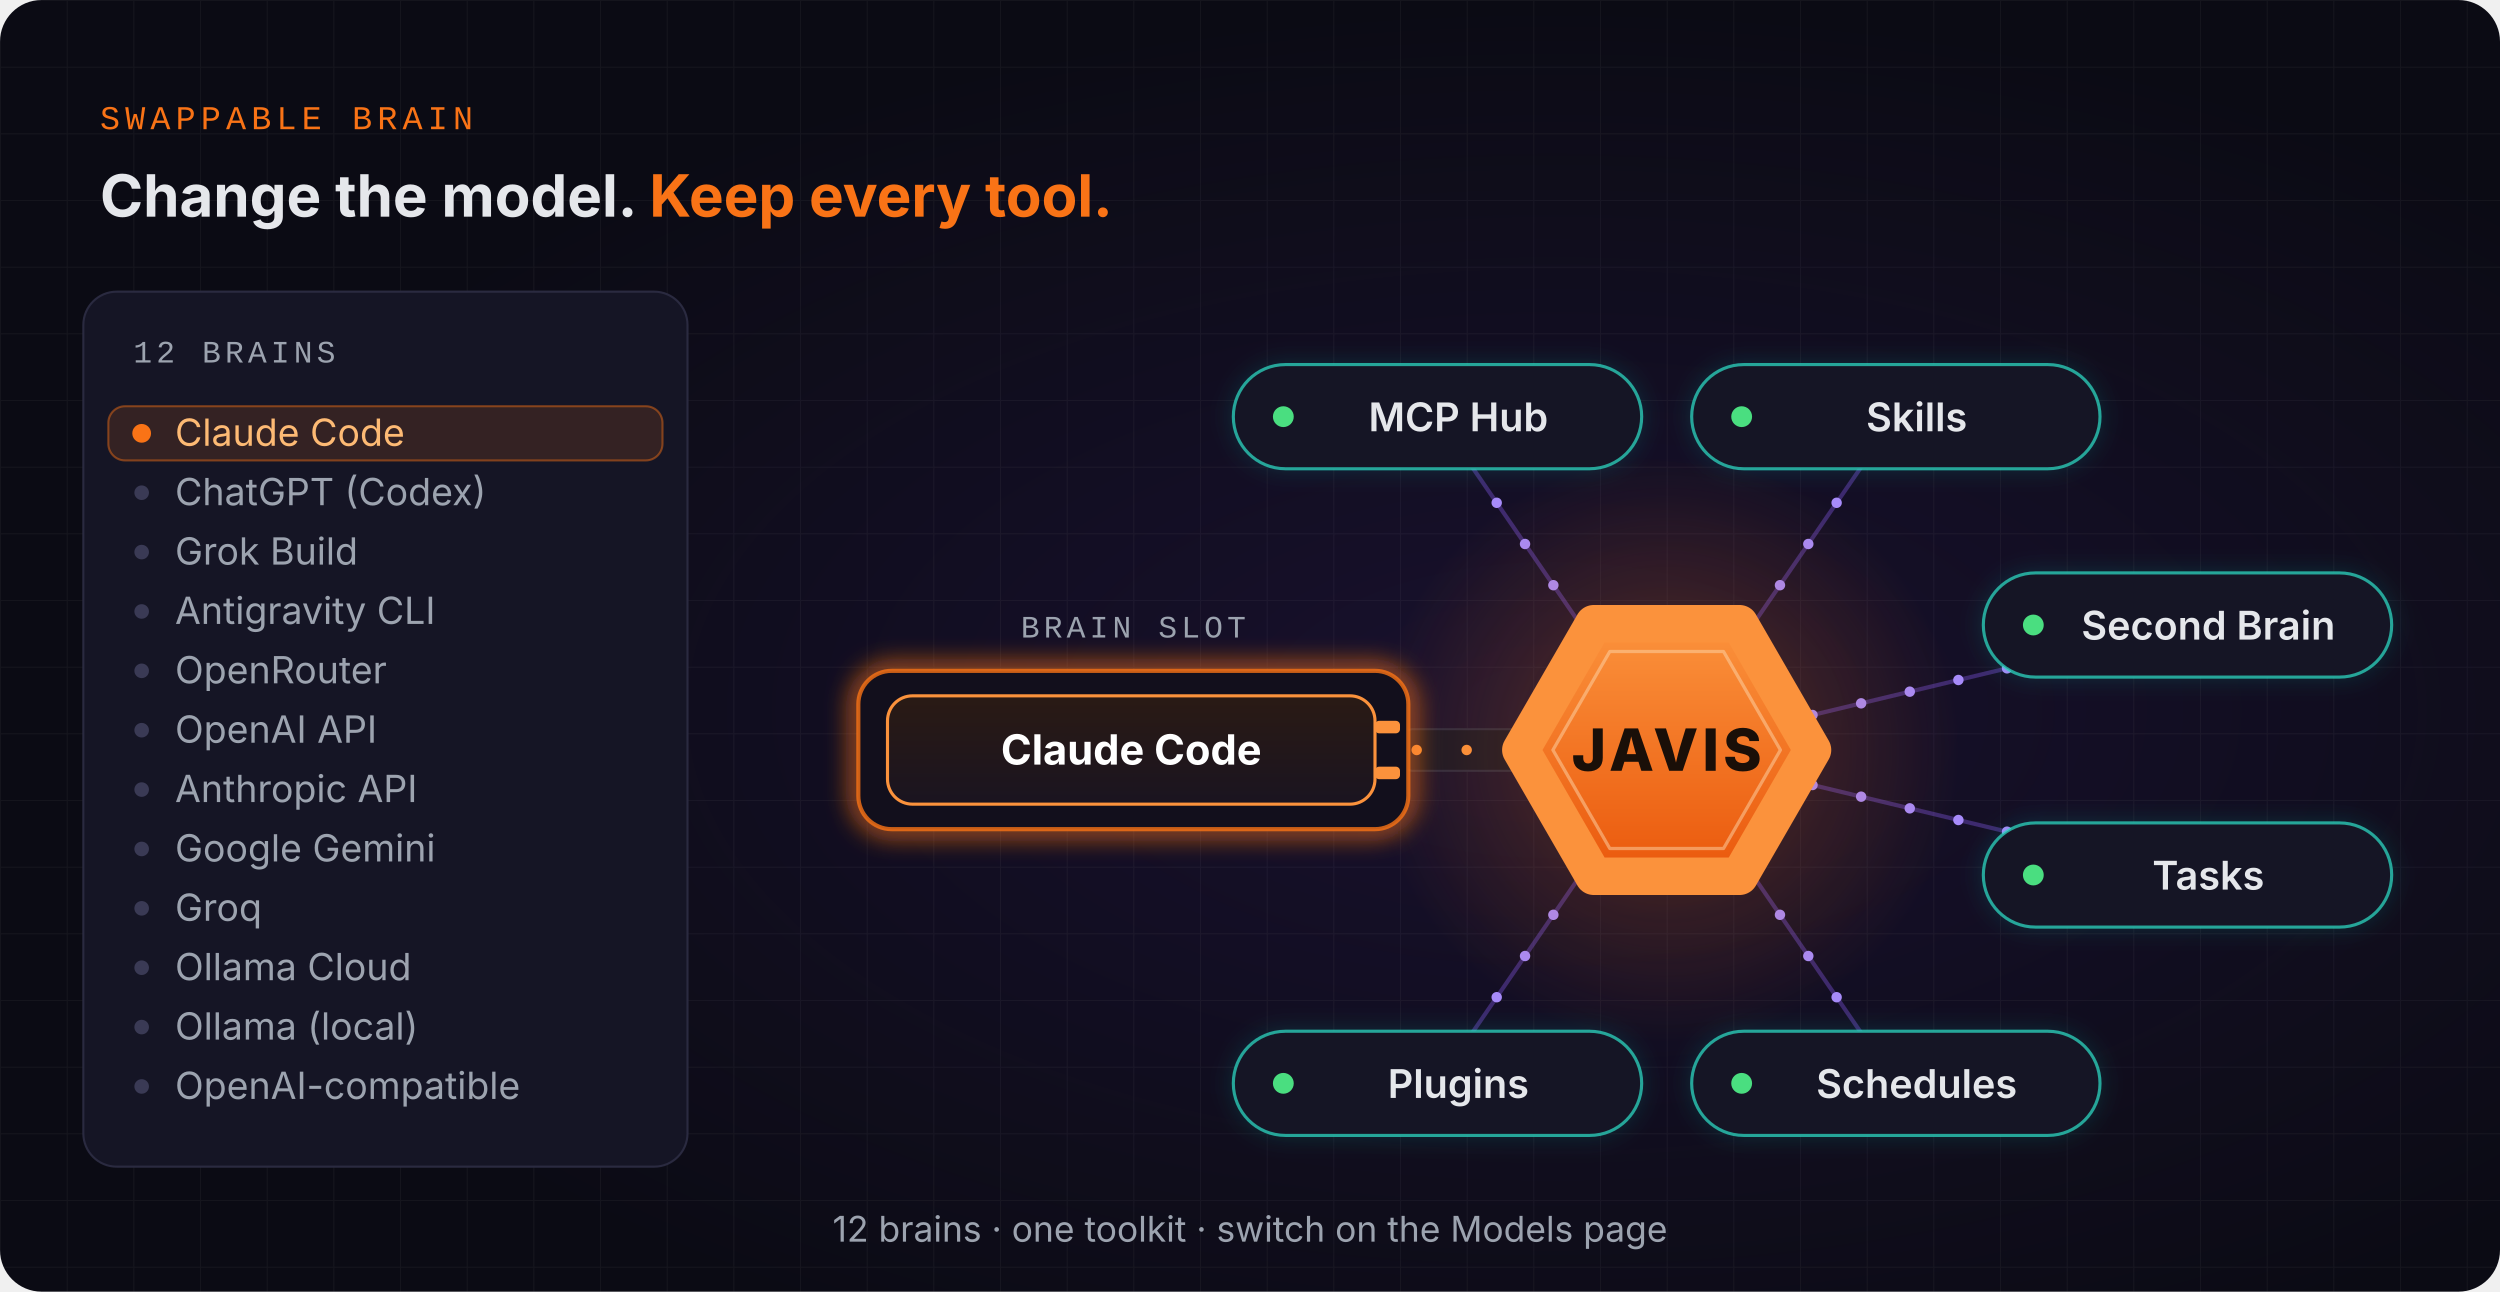
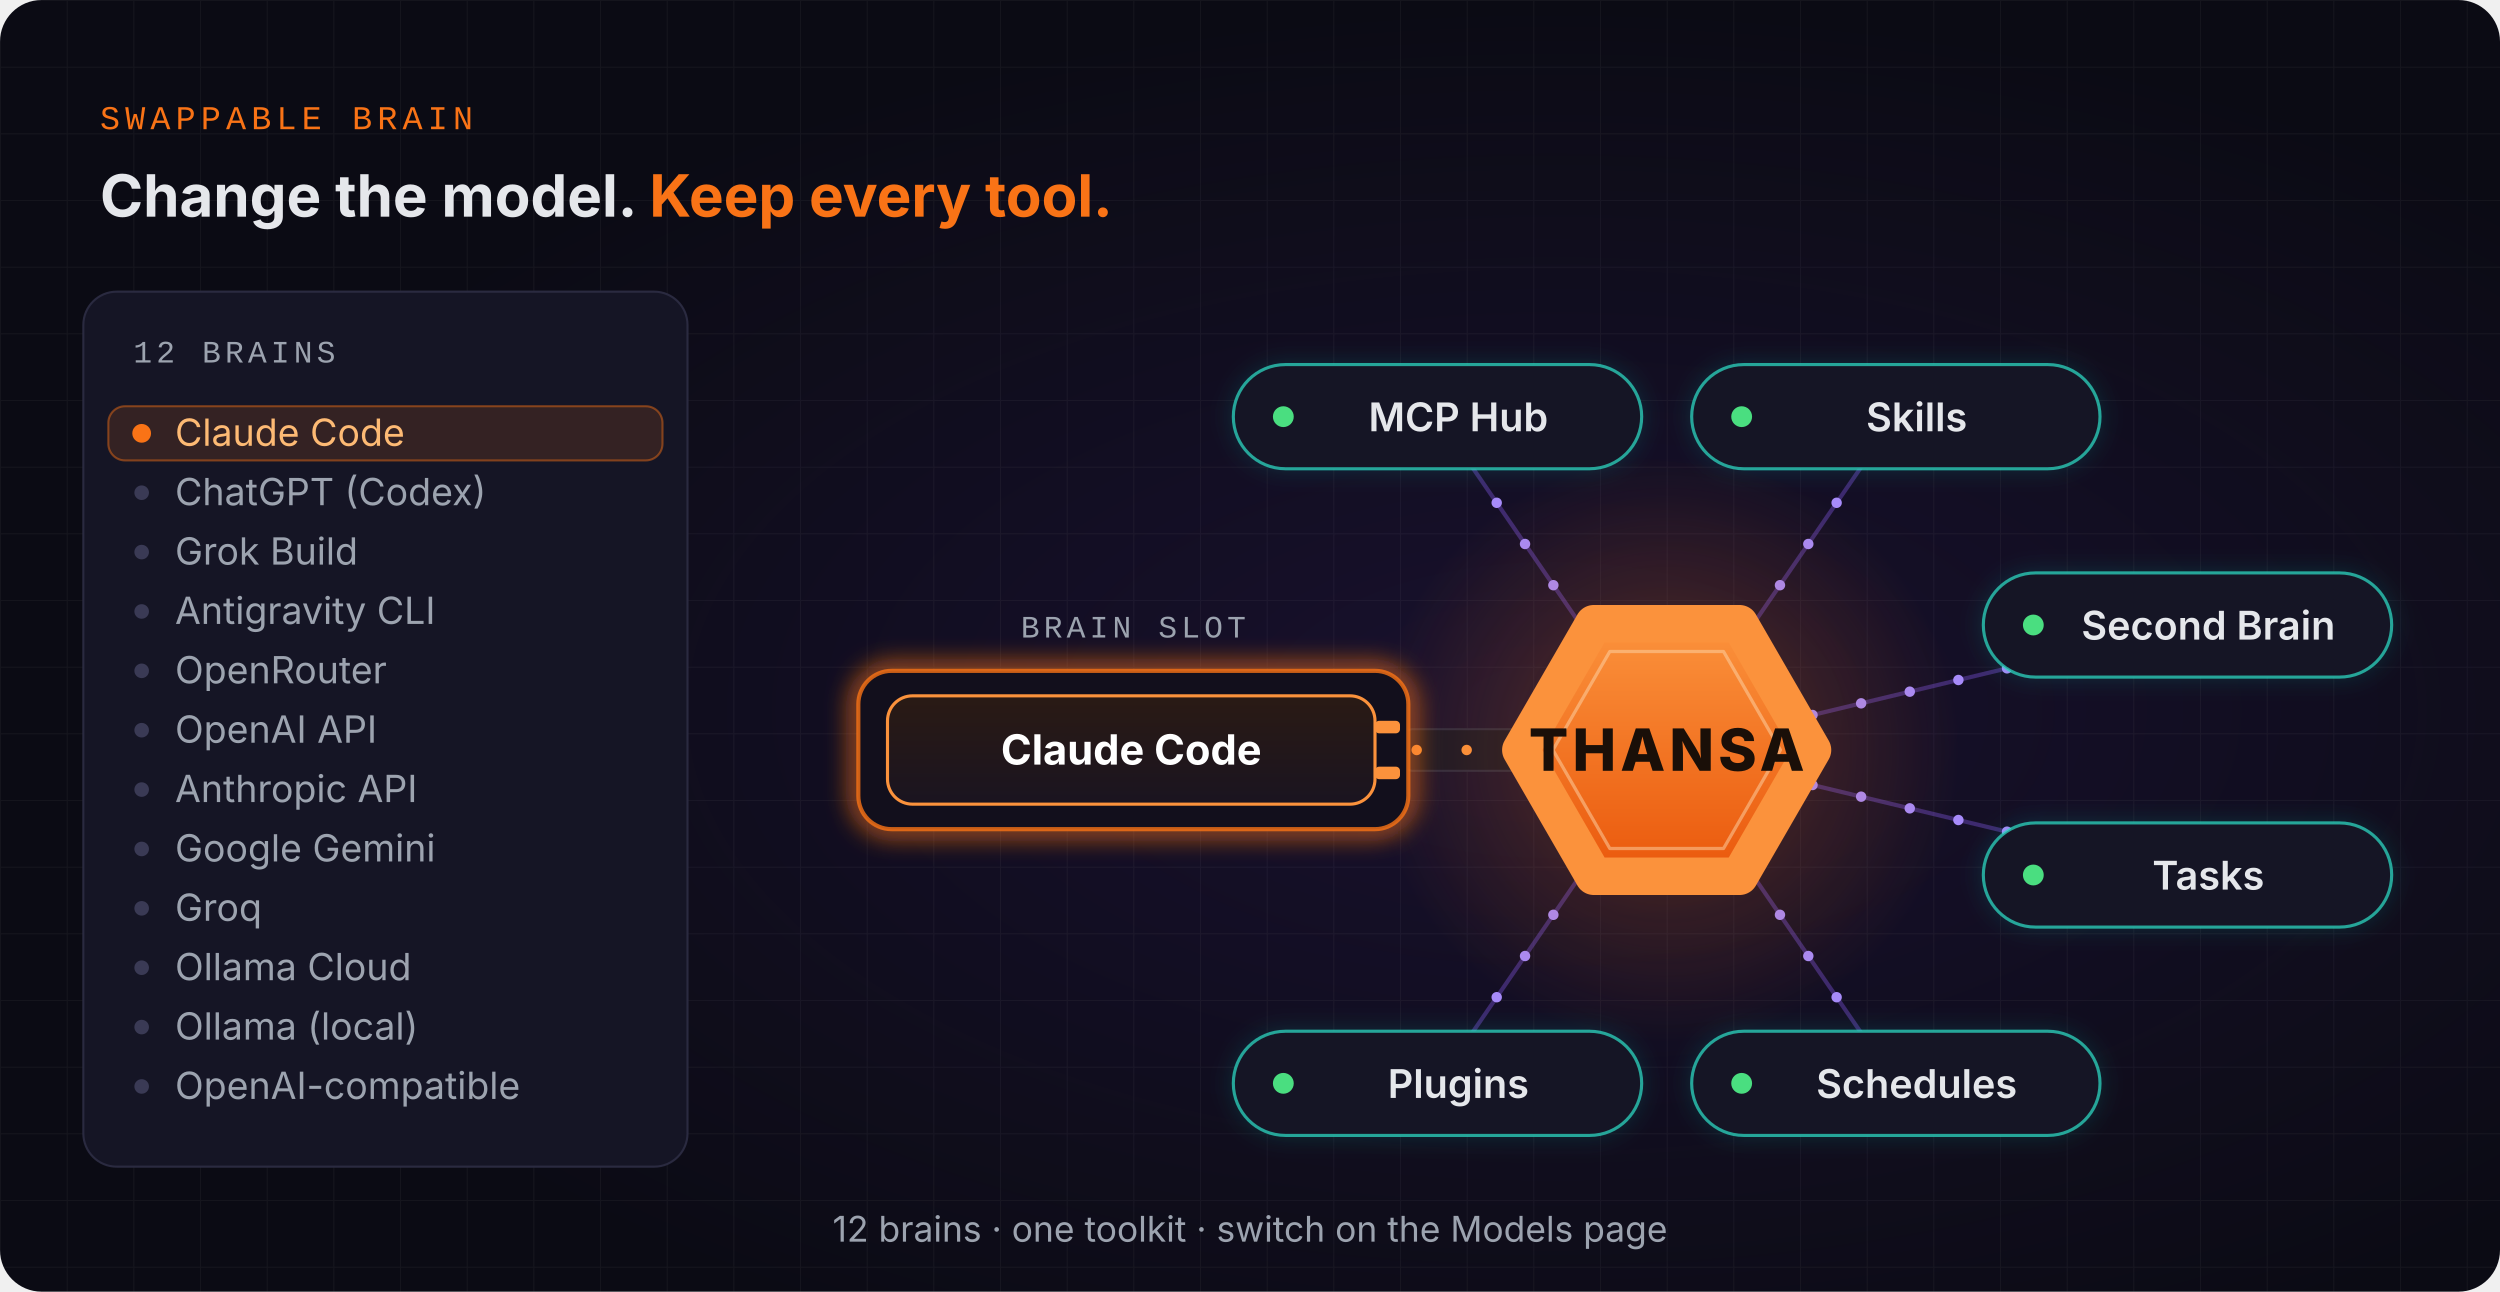
<svg xmlns="http://www.w3.org/2000/svg" viewBox="0 0 1200 620" role="img" aria-labelledby="t d">
  <style>
.c{opacity:0;animation:slot 12s linear infinite}
.c.on{opacity:1}
.hb{opacity:0;animation:hl 12s linear infinite}
.hb.on{opacity:1}
.rt{fill:#9ca3af;animation:ht 12s linear infinite}
.rt.on{fill:#fdba74}
.flow{animation:flow 1.2s linear infinite}
.pulse{animation:pulse 1s ease-out infinite}
.breath{opacity:.85;animation:breath 4s ease-in-out infinite}
@keyframes slot{0%{opacity:0;transform:translateX(-40px)}1.8%{opacity:1;transform:translateX(0)}7%{opacity:1;transform:translateY(0)}8.33%{opacity:0;transform:translateY(-18px)}100%{opacity:0;transform:translateY(-18px)}}
@keyframes hl{0%{opacity:0}1.2%{opacity:1}7.6%{opacity:1}8.33%{opacity:0}100%{opacity:0}}
@keyframes ht{0%{fill:#9ca3af}1.2%{fill:#fdba74}7.6%{fill:#fdba74}8.33%{fill:#9ca3af}100%{fill:#9ca3af}}
@keyframes flow{from{stroke-dashoffset:0}to{stroke-dashoffset:-24}}
@keyframes pulse{0%{opacity:.4}20%{opacity:1}100%{opacity:.4}}
@keyframes breath{0%,100%{opacity:.55}50%{opacity:.95}}
@media (prefers-reduced-motion: reduce){*{animation:none !important}}
</style>
  <defs>
    <radialGradient id="bgGlow" cx="0.62" cy="0.55" r="0.55">
      <stop offset="0" stop-color="#7c3aed" stop-opacity="0.12" />
      <stop offset="1" stop-color="#7c3aed" stop-opacity="0" />
    </radialGradient>
    <radialGradient id="coreGlow">
      <stop offset="0" stop-color="#f97316" stop-opacity="0.55" />
      <stop offset="0.5" stop-color="#f97316" stop-opacity="0.18" />
      <stop offset="1" stop-color="#f97316" stop-opacity="0" />
    </radialGradient>
    <linearGradient id="coreFill" x1="0" y1="0" x2="0" y2="1">
      <stop offset="0" stop-color="#fb923c" />
      <stop offset="1" stop-color="#ea580c" />
    </linearGradient>
    <linearGradient id="cardFill" x1="0" y1="0" x2="0" y2="1">
      <stop offset="0" stop-color="#2a1a14" />
      <stop offset="1" stop-color="#1a1420" />
    </linearGradient>
    <pattern id="grid" width="32" height="32" patternUnits="userSpaceOnUse">
      <path d="M32 0H0V32" fill="none" stroke="#ffffff" stroke-opacity="0.04" stroke-width="1" />
    </pattern>
    <filter id="blur" x="-30%" y="-60%" width="160%" height="220%">
      <feGaussianBlur stdDeviation="6" />
    </filter>
    <clipPath id="slotClip">
      <rect x="414" y="324" width="260" height="72" rx="14" />
    </clipPath>
    <clipPath id="bgClip">
      <rect width="1200" height="620" rx="20" />
    </clipPath>
  </defs>
  <rect width="1200" height="620" rx="20" fill="#0b0b14" />
  <g clip-path="url(#bgClip)">
    <rect width="1200" height="620" fill="url(#grid)" />
    <rect width="1200" height="620" fill="url(#bgGlow)" />
  </g>
  <text x="48" y="62" font-family="ui-monospace, 'SFMono-Regular', Consolas, 'Courier New', monospace" font-size="16" letter-spacing="2.5" fill="#f97316">SWAPPABLE BRAIN</text>
  <text x="48" y="104" font-family="Inter, 'Segoe UI', system-ui, -apple-system, Arial, sans-serif" font-size="28" font-weight="700" fill="#e5e7eb">Change the model. <tspan fill="#f97316">Keep every tool.</tspan>
  </text>
  <rect x="40" y="140" width="290" height="420" rx="16" fill="#151525" stroke="#2a2a40" />
  <text x="64" y="174" font-family="ui-monospace, 'SFMono-Regular', Consolas, 'Courier New', monospace" font-size="15" letter-spacing="2" fill="#9ca3af">12 BRAINS</text>
  <circle cx="68" cy="208.0" r="3.5" fill="#3a3a55" />
  <g class="hb on">
    <rect x="52" y="195.0" width="266" height="26" rx="8" fill="#f97316" fill-opacity="0.14" stroke="#f97316" stroke-opacity="0.45" />
    <circle cx="68" cy="208.0" r="4.5" fill="#f97316" />
  </g>
  <text class="rt on" x="84" y="214.0" font-family="Inter, 'Segoe UI', system-ui, -apple-system, Arial, sans-serif" font-size="18">Claude Code</text>
  <circle cx="68" cy="236.5" r="3.5" fill="#3a3a55" />
  <g class="hb" style="animation-delay:1s">
    <rect x="52" y="223.5" width="266" height="26" rx="8" fill="#f97316" fill-opacity="0.14" stroke="#f97316" stroke-opacity="0.45" />
    <circle cx="68" cy="236.5" r="4.5" fill="#f97316" />
  </g>
  <text class="rt" style="animation-delay:1s" x="84" y="242.5" font-family="Inter, 'Segoe UI', system-ui, -apple-system, Arial, sans-serif" font-size="18">ChatGPT (Codex)</text>
  <circle cx="68" cy="265.0" r="3.5" fill="#3a3a55" />
  <g class="hb" style="animation-delay:2s">
    <rect x="52" y="252.0" width="266" height="26" rx="8" fill="#f97316" fill-opacity="0.14" stroke="#f97316" stroke-opacity="0.45" />
    <circle cx="68" cy="265.0" r="4.5" fill="#f97316" />
  </g>
  <text class="rt" style="animation-delay:2s" x="84" y="271.0" font-family="Inter, 'Segoe UI', system-ui, -apple-system, Arial, sans-serif" font-size="18">Grok Build</text>
  <circle cx="68" cy="293.5" r="3.5" fill="#3a3a55" />
  <g class="hb" style="animation-delay:3s">
    <rect x="52" y="280.5" width="266" height="26" rx="8" fill="#f97316" fill-opacity="0.14" stroke="#f97316" stroke-opacity="0.45" />
    <circle cx="68" cy="293.5" r="4.5" fill="#f97316" />
  </g>
  <text class="rt" style="animation-delay:3s" x="84" y="299.5" font-family="Inter, 'Segoe UI', system-ui, -apple-system, Arial, sans-serif" font-size="18">Antigravity CLI</text>
  <circle cx="68" cy="322.0" r="3.5" fill="#3a3a55" />
  <g class="hb" style="animation-delay:4s">
    <rect x="52" y="309.0" width="266" height="26" rx="8" fill="#f97316" fill-opacity="0.14" stroke="#f97316" stroke-opacity="0.45" />
    <circle cx="68" cy="322.0" r="4.5" fill="#f97316" />
  </g>
  <text class="rt" style="animation-delay:4s" x="84" y="328.0" font-family="Inter, 'Segoe UI', system-ui, -apple-system, Arial, sans-serif" font-size="18">OpenRouter</text>
  <circle cx="68" cy="350.5" r="3.5" fill="#3a3a55" />
  <g class="hb" style="animation-delay:5s">
    <rect x="52" y="337.5" width="266" height="26" rx="8" fill="#f97316" fill-opacity="0.14" stroke="#f97316" stroke-opacity="0.45" />
    <circle cx="68" cy="350.5" r="4.5" fill="#f97316" />
  </g>
  <text class="rt" style="animation-delay:5s" x="84" y="356.5" font-family="Inter, 'Segoe UI', system-ui, -apple-system, Arial, sans-serif" font-size="18">OpenAI API</text>
  <circle cx="68" cy="379.0" r="3.5" fill="#3a3a55" />
  <g class="hb" style="animation-delay:6s">
    <rect x="52" y="366.0" width="266" height="26" rx="8" fill="#f97316" fill-opacity="0.14" stroke="#f97316" stroke-opacity="0.45" />
    <circle cx="68" cy="379.0" r="4.5" fill="#f97316" />
  </g>
  <text class="rt" style="animation-delay:6s" x="84" y="385.0" font-family="Inter, 'Segoe UI', system-ui, -apple-system, Arial, sans-serif" font-size="18">Anthropic API</text>
  <circle cx="68" cy="407.5" r="3.5" fill="#3a3a55" />
  <g class="hb" style="animation-delay:7s">
    <rect x="52" y="394.5" width="266" height="26" rx="8" fill="#f97316" fill-opacity="0.14" stroke="#f97316" stroke-opacity="0.45" />
    <circle cx="68" cy="407.5" r="4.5" fill="#f97316" />
  </g>
  <text class="rt" style="animation-delay:7s" x="84" y="413.5" font-family="Inter, 'Segoe UI', system-ui, -apple-system, Arial, sans-serif" font-size="18">Google Gemini</text>
  <circle cx="68" cy="436.0" r="3.5" fill="#3a3a55" />
  <g class="hb" style="animation-delay:8s">
    <rect x="52" y="423.0" width="266" height="26" rx="8" fill="#f97316" fill-opacity="0.14" stroke="#f97316" stroke-opacity="0.45" />
    <circle cx="68" cy="436.0" r="4.5" fill="#f97316" />
  </g>
  <text class="rt" style="animation-delay:8s" x="84" y="442.0" font-family="Inter, 'Segoe UI', system-ui, -apple-system, Arial, sans-serif" font-size="18">Groq</text>
  <circle cx="68" cy="464.5" r="3.5" fill="#3a3a55" />
  <g class="hb" style="animation-delay:9s">
    <rect x="52" y="451.5" width="266" height="26" rx="8" fill="#f97316" fill-opacity="0.14" stroke="#f97316" stroke-opacity="0.45" />
    <circle cx="68" cy="464.5" r="4.5" fill="#f97316" />
  </g>
  <text class="rt" style="animation-delay:9s" x="84" y="470.5" font-family="Inter, 'Segoe UI', system-ui, -apple-system, Arial, sans-serif" font-size="18">Ollama Cloud</text>
  <circle cx="68" cy="493.0" r="3.5" fill="#3a3a55" />
  <g class="hb" style="animation-delay:10s">
    <rect x="52" y="480.0" width="266" height="26" rx="8" fill="#f97316" fill-opacity="0.14" stroke="#f97316" stroke-opacity="0.45" />
    <circle cx="68" cy="493.0" r="4.5" fill="#f97316" />
  </g>
  <text class="rt" style="animation-delay:10s" x="84" y="499.0" font-family="Inter, 'Segoe UI', system-ui, -apple-system, Arial, sans-serif" font-size="18">Ollama (local)</text>
  <circle cx="68" cy="521.5" r="3.5" fill="#3a3a55" />
  <g class="hb" style="animation-delay:11s">
    <rect x="52" y="508.5" width="266" height="26" rx="8" fill="#f97316" fill-opacity="0.14" stroke="#f97316" stroke-opacity="0.45" />
    <circle cx="68" cy="521.5" r="4.5" fill="#f97316" />
  </g>
  <text class="rt" style="animation-delay:11s" x="84" y="527.5" font-family="Inter, 'Segoe UI', system-ui, -apple-system, Arial, sans-serif" font-size="18">OpenAI-compatible</text>
  <line x1="800" y1="360" x2="690" y2="200" stroke="#8b5cf6" stroke-opacity="0.35" stroke-width="2" />
  <line class="flow" x1="800" y1="360" x2="690" y2="200" stroke="#a78bfa" stroke-width="5" stroke-linecap="round" stroke-dasharray="0 24" />
  <line x1="800" y1="360" x2="910" y2="200" stroke="#8b5cf6" stroke-opacity="0.35" stroke-width="2" />
  <line class="flow" x1="800" y1="360" x2="910" y2="200" stroke="#a78bfa" stroke-width="5" stroke-linecap="round" stroke-dasharray="0 24" />
  <line x1="800" y1="360" x2="1050" y2="300" stroke="#8b5cf6" stroke-opacity="0.35" stroke-width="2" />
  <line class="flow" x1="800" y1="360" x2="1050" y2="300" stroke="#a78bfa" stroke-width="5" stroke-linecap="round" stroke-dasharray="0 24" />
  <line x1="800" y1="360" x2="1050" y2="420" stroke="#8b5cf6" stroke-opacity="0.35" stroke-width="2" />
  <line class="flow" x1="800" y1="360" x2="1050" y2="420" stroke="#a78bfa" stroke-width="5" stroke-linecap="round" stroke-dasharray="0 24" />
  <line x1="800" y1="360" x2="910" y2="520" stroke="#8b5cf6" stroke-opacity="0.35" stroke-width="2" />
  <line class="flow" x1="800" y1="360" x2="910" y2="520" stroke="#a78bfa" stroke-width="5" stroke-linecap="round" stroke-dasharray="0 24" />
  <line x1="800" y1="360" x2="690" y2="520" stroke="#8b5cf6" stroke-opacity="0.35" stroke-width="2" />
  <line class="flow" x1="800" y1="360" x2="690" y2="520" stroke="#a78bfa" stroke-width="5" stroke-linecap="round" stroke-dasharray="0 24" />
  <rect x="674" y="350" width="62" height="20" rx="4" fill="#151525" stroke="#2a2a40" />
  <line class="flow" x1="680" y1="360" x2="736" y2="360" stroke="#fb923c" stroke-width="5" stroke-linecap="round" stroke-dasharray="0 24" />
  <circle class="breath" cx="800" cy="360" r="140" fill="url(#coreGlow)" />
  <polygon points="870.0,360.0 835.0,420.6 765.0,420.6 730.0,360.0 765.0,299.4 835.0,299.4" fill="url(#coreFill)" stroke="#fb923c" stroke-width="18" stroke-linejoin="round" />
  <polygon points="870.0,360.0 835.0,420.6 765.0,420.6 730.0,360.0 765.0,299.4 835.0,299.4" fill="none" stroke="#fed7aa" stroke-opacity="0.5" stroke-width="2" stroke-linejoin="round" transform="translate(800 360) scale(0.78) translate(-800 -360)" />
-   <text x="800" y="370" text-anchor="middle" font-family="Inter, 'Segoe UI', system-ui, -apple-system, Arial, sans-serif" font-size="28" font-weight="800" letter-spacing="2" fill="#1a0f08">JAVIS</text>
+   <text x="800" y="370" text-anchor="middle" font-family="Inter, 'Segoe UI', system-ui, -apple-system, Arial, sans-serif" font-size="28" font-weight="800" letter-spacing="2" fill="#1a0f08">THANSA</text>
  <rect x="592.0" y="175" width="196" height="50" rx="25" fill="#2dd4bf" fill-opacity="0.18" filter="url(#blur)" />
  <rect x="592.0" y="175" width="196" height="50" rx="25" fill="#151525" stroke="#2dd4bf" stroke-opacity="0.75" stroke-width="1.5" />
  <circle cx="616.0" cy="200" r="5" fill="#4ade80" />
  <text x="700" y="207" text-anchor="middle" font-family="Inter, 'Segoe UI', system-ui, -apple-system, Arial, sans-serif" font-size="19" font-weight="600" fill="#e5e7eb">MCP Hub</text>
  <rect x="812.0" y="175" width="196" height="50" rx="25" fill="#2dd4bf" fill-opacity="0.18" filter="url(#blur)" />
  <rect x="812.0" y="175" width="196" height="50" rx="25" fill="#151525" stroke="#2dd4bf" stroke-opacity="0.75" stroke-width="1.5" />
  <circle cx="836.0" cy="200" r="5" fill="#4ade80" />
  <text x="920" y="207" text-anchor="middle" font-family="Inter, 'Segoe UI', system-ui, -apple-system, Arial, sans-serif" font-size="19" font-weight="600" fill="#e5e7eb">Skills</text>
  <rect x="952.0" y="275" width="196" height="50" rx="25" fill="#2dd4bf" fill-opacity="0.18" filter="url(#blur)" />
  <rect x="952.0" y="275" width="196" height="50" rx="25" fill="#151525" stroke="#2dd4bf" stroke-opacity="0.75" stroke-width="1.5" />
  <circle cx="976.0" cy="300" r="5" fill="#4ade80" />
  <text x="1060" y="307" text-anchor="middle" font-family="Inter, 'Segoe UI', system-ui, -apple-system, Arial, sans-serif" font-size="19" font-weight="600" fill="#e5e7eb">Second Brain</text>
  <rect x="952.0" y="395" width="196" height="50" rx="25" fill="#2dd4bf" fill-opacity="0.18" filter="url(#blur)" />
  <rect x="952.0" y="395" width="196" height="50" rx="25" fill="#151525" stroke="#2dd4bf" stroke-opacity="0.75" stroke-width="1.5" />
  <circle cx="976.0" cy="420" r="5" fill="#4ade80" />
  <text x="1060" y="427" text-anchor="middle" font-family="Inter, 'Segoe UI', system-ui, -apple-system, Arial, sans-serif" font-size="19" font-weight="600" fill="#e5e7eb">Tasks</text>
  <rect x="812.0" y="495" width="196" height="50" rx="25" fill="#2dd4bf" fill-opacity="0.18" filter="url(#blur)" />
  <rect x="812.0" y="495" width="196" height="50" rx="25" fill="#151525" stroke="#2dd4bf" stroke-opacity="0.75" stroke-width="1.5" />
  <circle cx="836.0" cy="520" r="5" fill="#4ade80" />
  <text x="920" y="527" text-anchor="middle" font-family="Inter, 'Segoe UI', system-ui, -apple-system, Arial, sans-serif" font-size="19" font-weight="600" fill="#e5e7eb">Schedules</text>
  <rect x="592.0" y="495" width="196" height="50" rx="25" fill="#2dd4bf" fill-opacity="0.18" filter="url(#blur)" />
  <rect x="592.0" y="495" width="196" height="50" rx="25" fill="#151525" stroke="#2dd4bf" stroke-opacity="0.75" stroke-width="1.5" />
  <circle cx="616.0" cy="520" r="5" fill="#4ade80" />
  <text x="700" y="527" text-anchor="middle" font-family="Inter, 'Segoe UI', system-ui, -apple-system, Arial, sans-serif" font-size="19" font-weight="600" fill="#e5e7eb">Plugins</text>
  <text x="544" y="306" text-anchor="middle" font-family="ui-monospace, 'SFMono-Regular', Consolas, 'Courier New', monospace" font-size="15" letter-spacing="2" fill="#9ca3af">BRAIN SLOT</text>
  <rect class="pulse" x="412" y="322" width="264" height="76" rx="16" fill="none" stroke="#f97316" stroke-width="6" filter="url(#blur)" />
  <rect x="412" y="322" width="264" height="76" rx="16" fill="#120f1c" stroke="#f97316" stroke-opacity="0.8" stroke-width="2" />
  <g clip-path="url(#slotClip)">
    <g class="c on">
      <rect x="426" y="334" width="234" height="52" rx="12" fill="url(#cardFill)" stroke="#fb923c" stroke-width="1.5" />
      <rect x="660" y="346" width="12" height="6" rx="2" fill="#fb923c" />
      <rect x="660" y="368" width="12" height="6" rx="2" fill="#fb923c" />
      <text x="543" y="367" text-anchor="middle" font-family="Inter, 'Segoe UI', system-ui, -apple-system, Arial, sans-serif" font-size="20" font-weight="700" fill="#ffffff">Claude Code</text>
    </g>
    <g class="c" style="animation-delay:1s">
      <rect x="426" y="334" width="234" height="52" rx="12" fill="url(#cardFill)" stroke="#fb923c" stroke-width="1.5" />
      <rect x="660" y="346" width="12" height="6" rx="2" fill="#fb923c" />
      <rect x="660" y="368" width="12" height="6" rx="2" fill="#fb923c" />
      <text x="543" y="367" text-anchor="middle" font-family="Inter, 'Segoe UI', system-ui, -apple-system, Arial, sans-serif" font-size="20" font-weight="700" fill="#ffffff">ChatGPT (Codex)</text>
    </g>
    <g class="c" style="animation-delay:2s">
      <rect x="426" y="334" width="234" height="52" rx="12" fill="url(#cardFill)" stroke="#fb923c" stroke-width="1.5" />
      <rect x="660" y="346" width="12" height="6" rx="2" fill="#fb923c" />
      <rect x="660" y="368" width="12" height="6" rx="2" fill="#fb923c" />
      <text x="543" y="367" text-anchor="middle" font-family="Inter, 'Segoe UI', system-ui, -apple-system, Arial, sans-serif" font-size="20" font-weight="700" fill="#ffffff">Grok Build</text>
    </g>
    <g class="c" style="animation-delay:3s">
      <rect x="426" y="334" width="234" height="52" rx="12" fill="url(#cardFill)" stroke="#fb923c" stroke-width="1.5" />
      <rect x="660" y="346" width="12" height="6" rx="2" fill="#fb923c" />
      <rect x="660" y="368" width="12" height="6" rx="2" fill="#fb923c" />
      <text x="543" y="367" text-anchor="middle" font-family="Inter, 'Segoe UI', system-ui, -apple-system, Arial, sans-serif" font-size="20" font-weight="700" fill="#ffffff">Antigravity CLI</text>
    </g>
    <g class="c" style="animation-delay:4s">
      <rect x="426" y="334" width="234" height="52" rx="12" fill="url(#cardFill)" stroke="#fb923c" stroke-width="1.5" />
      <rect x="660" y="346" width="12" height="6" rx="2" fill="#fb923c" />
      <rect x="660" y="368" width="12" height="6" rx="2" fill="#fb923c" />
      <text x="543" y="367" text-anchor="middle" font-family="Inter, 'Segoe UI', system-ui, -apple-system, Arial, sans-serif" font-size="20" font-weight="700" fill="#ffffff">OpenRouter</text>
    </g>
    <g class="c" style="animation-delay:5s">
      <rect x="426" y="334" width="234" height="52" rx="12" fill="url(#cardFill)" stroke="#fb923c" stroke-width="1.5" />
      <rect x="660" y="346" width="12" height="6" rx="2" fill="#fb923c" />
      <rect x="660" y="368" width="12" height="6" rx="2" fill="#fb923c" />
      <text x="543" y="367" text-anchor="middle" font-family="Inter, 'Segoe UI', system-ui, -apple-system, Arial, sans-serif" font-size="20" font-weight="700" fill="#ffffff">OpenAI API</text>
    </g>
    <g class="c" style="animation-delay:6s">
      <rect x="426" y="334" width="234" height="52" rx="12" fill="url(#cardFill)" stroke="#fb923c" stroke-width="1.5" />
      <rect x="660" y="346" width="12" height="6" rx="2" fill="#fb923c" />
      <rect x="660" y="368" width="12" height="6" rx="2" fill="#fb923c" />
      <text x="543" y="367" text-anchor="middle" font-family="Inter, 'Segoe UI', system-ui, -apple-system, Arial, sans-serif" font-size="20" font-weight="700" fill="#ffffff">Anthropic API</text>
    </g>
    <g class="c" style="animation-delay:7s">
      <rect x="426" y="334" width="234" height="52" rx="12" fill="url(#cardFill)" stroke="#fb923c" stroke-width="1.5" />
      <rect x="660" y="346" width="12" height="6" rx="2" fill="#fb923c" />
      <rect x="660" y="368" width="12" height="6" rx="2" fill="#fb923c" />
      <text x="543" y="367" text-anchor="middle" font-family="Inter, 'Segoe UI', system-ui, -apple-system, Arial, sans-serif" font-size="20" font-weight="700" fill="#ffffff">Google Gemini</text>
    </g>
    <g class="c" style="animation-delay:8s">
      <rect x="426" y="334" width="234" height="52" rx="12" fill="url(#cardFill)" stroke="#fb923c" stroke-width="1.5" />
      <rect x="660" y="346" width="12" height="6" rx="2" fill="#fb923c" />
      <rect x="660" y="368" width="12" height="6" rx="2" fill="#fb923c" />
      <text x="543" y="367" text-anchor="middle" font-family="Inter, 'Segoe UI', system-ui, -apple-system, Arial, sans-serif" font-size="20" font-weight="700" fill="#ffffff">Groq</text>
    </g>
    <g class="c" style="animation-delay:9s">
      <rect x="426" y="334" width="234" height="52" rx="12" fill="url(#cardFill)" stroke="#fb923c" stroke-width="1.5" />
      <rect x="660" y="346" width="12" height="6" rx="2" fill="#fb923c" />
      <rect x="660" y="368" width="12" height="6" rx="2" fill="#fb923c" />
      <text x="543" y="367" text-anchor="middle" font-family="Inter, 'Segoe UI', system-ui, -apple-system, Arial, sans-serif" font-size="20" font-weight="700" fill="#ffffff">Ollama Cloud</text>
    </g>
    <g class="c" style="animation-delay:10s">
      <rect x="426" y="334" width="234" height="52" rx="12" fill="url(#cardFill)" stroke="#fb923c" stroke-width="1.5" />
      <rect x="660" y="346" width="12" height="6" rx="2" fill="#fb923c" />
      <rect x="660" y="368" width="12" height="6" rx="2" fill="#fb923c" />
      <text x="543" y="367" text-anchor="middle" font-family="Inter, 'Segoe UI', system-ui, -apple-system, Arial, sans-serif" font-size="20" font-weight="700" fill="#ffffff">Ollama (local)</text>
    </g>
    <g class="c" style="animation-delay:11s">
      <rect x="426" y="334" width="234" height="52" rx="12" fill="url(#cardFill)" stroke="#fb923c" stroke-width="1.5" />
      <rect x="660" y="346" width="12" height="6" rx="2" fill="#fb923c" />
      <rect x="660" y="368" width="12" height="6" rx="2" fill="#fb923c" />
      <text x="543" y="367" text-anchor="middle" font-family="Inter, 'Segoe UI', system-ui, -apple-system, Arial, sans-serif" font-size="20" font-weight="700" fill="#ffffff">OpenAI-compatible</text>
    </g>
  </g>
  <text x="600" y="596" text-anchor="middle" font-family="Inter, 'Segoe UI', system-ui, -apple-system, Arial, sans-serif" font-size="17" fill="#9ca3af">12 brains · one toolkit · switch on the Models page</text>
</svg>
